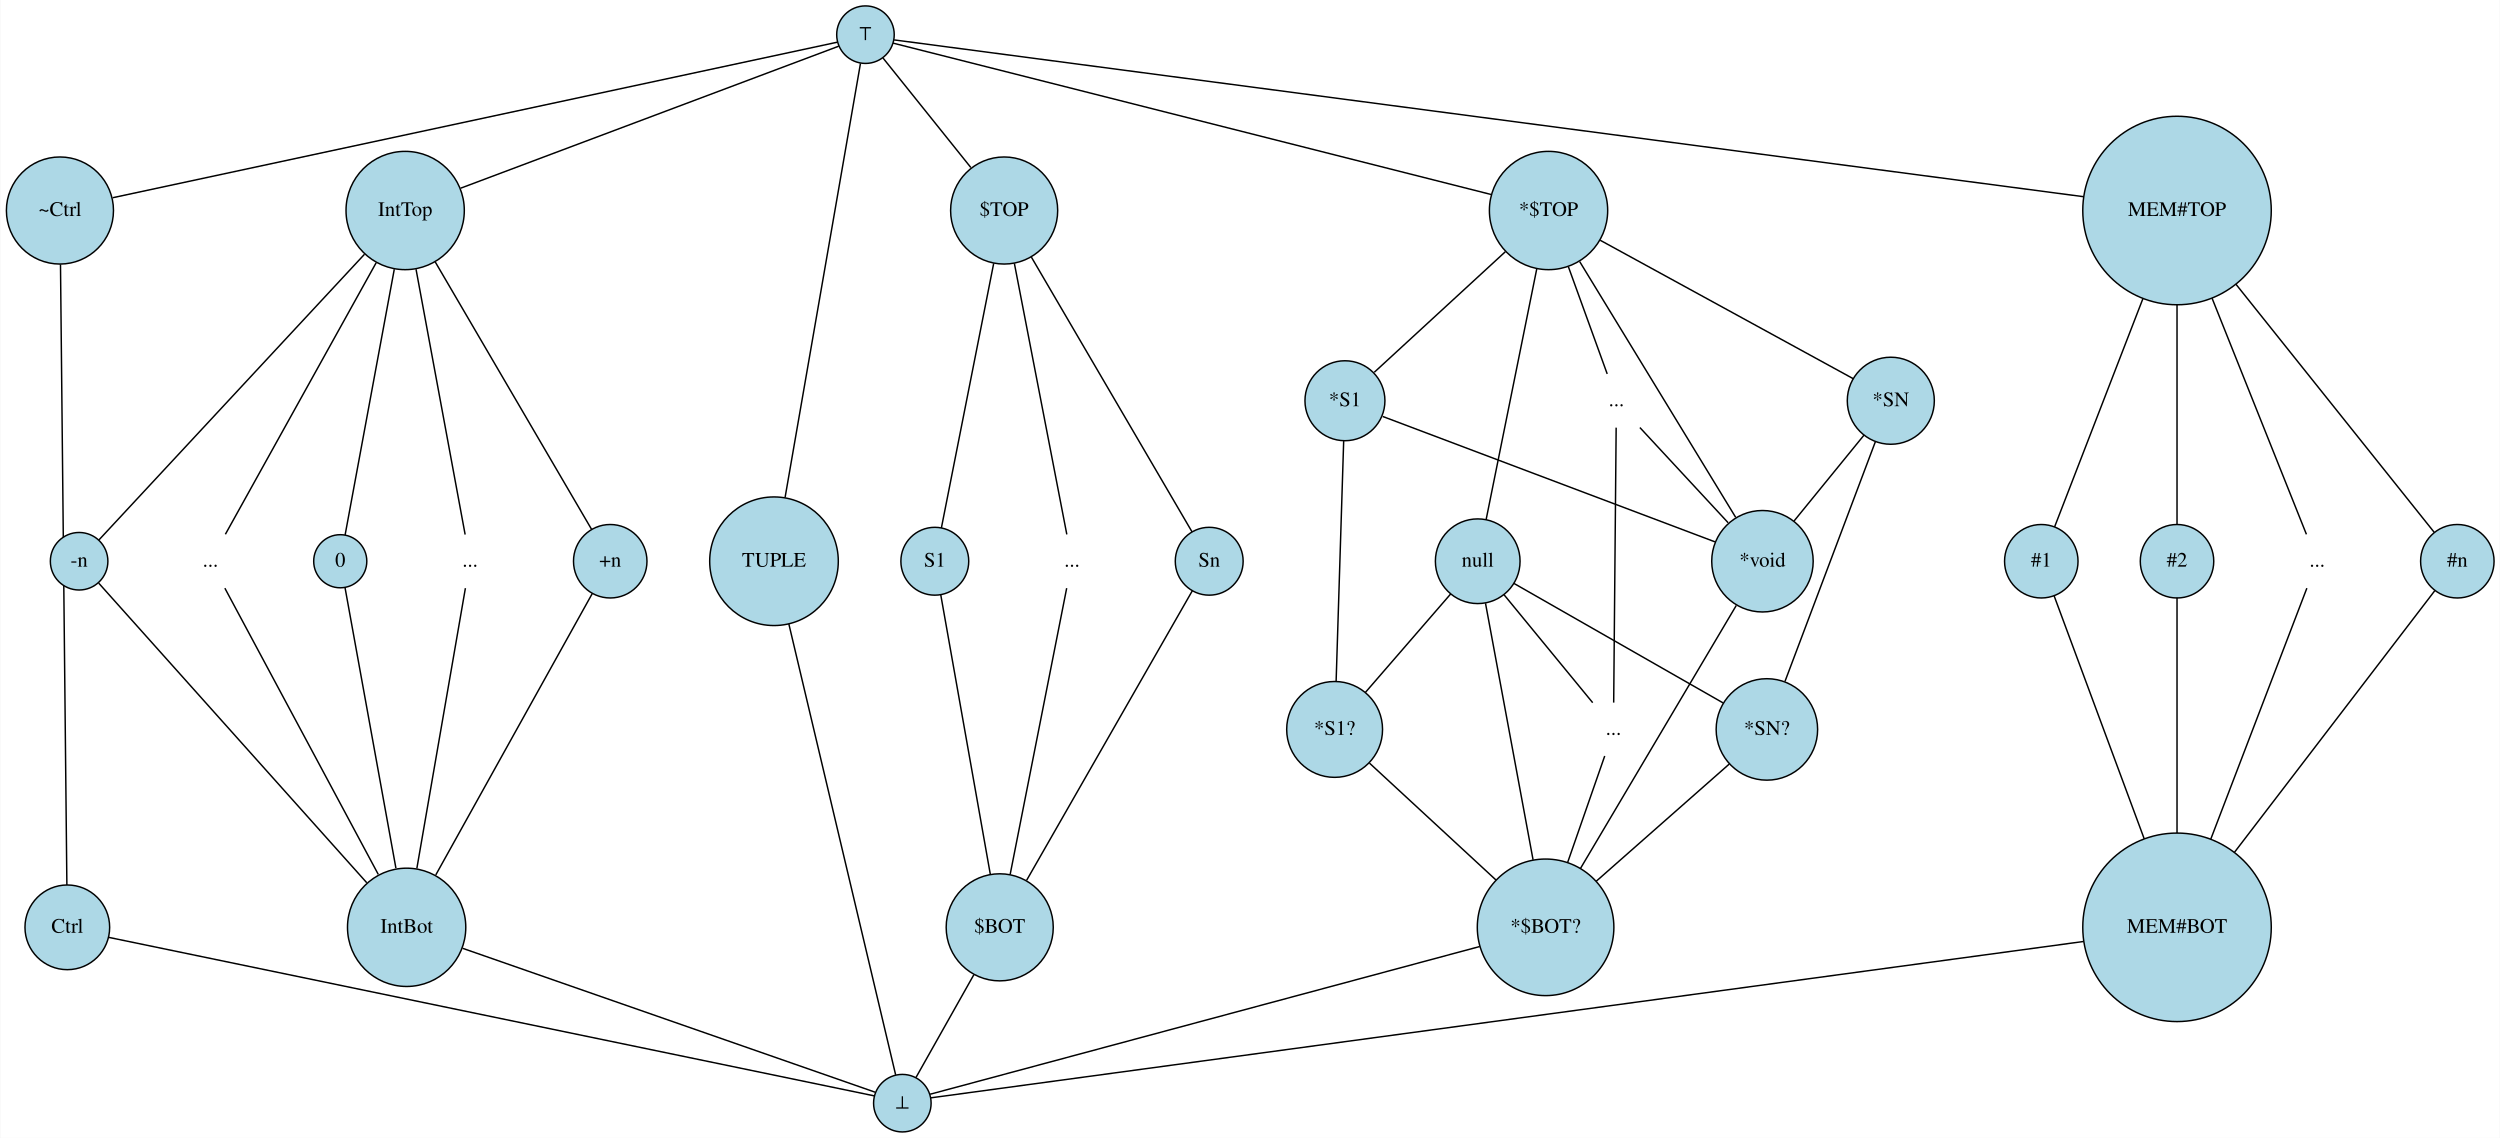
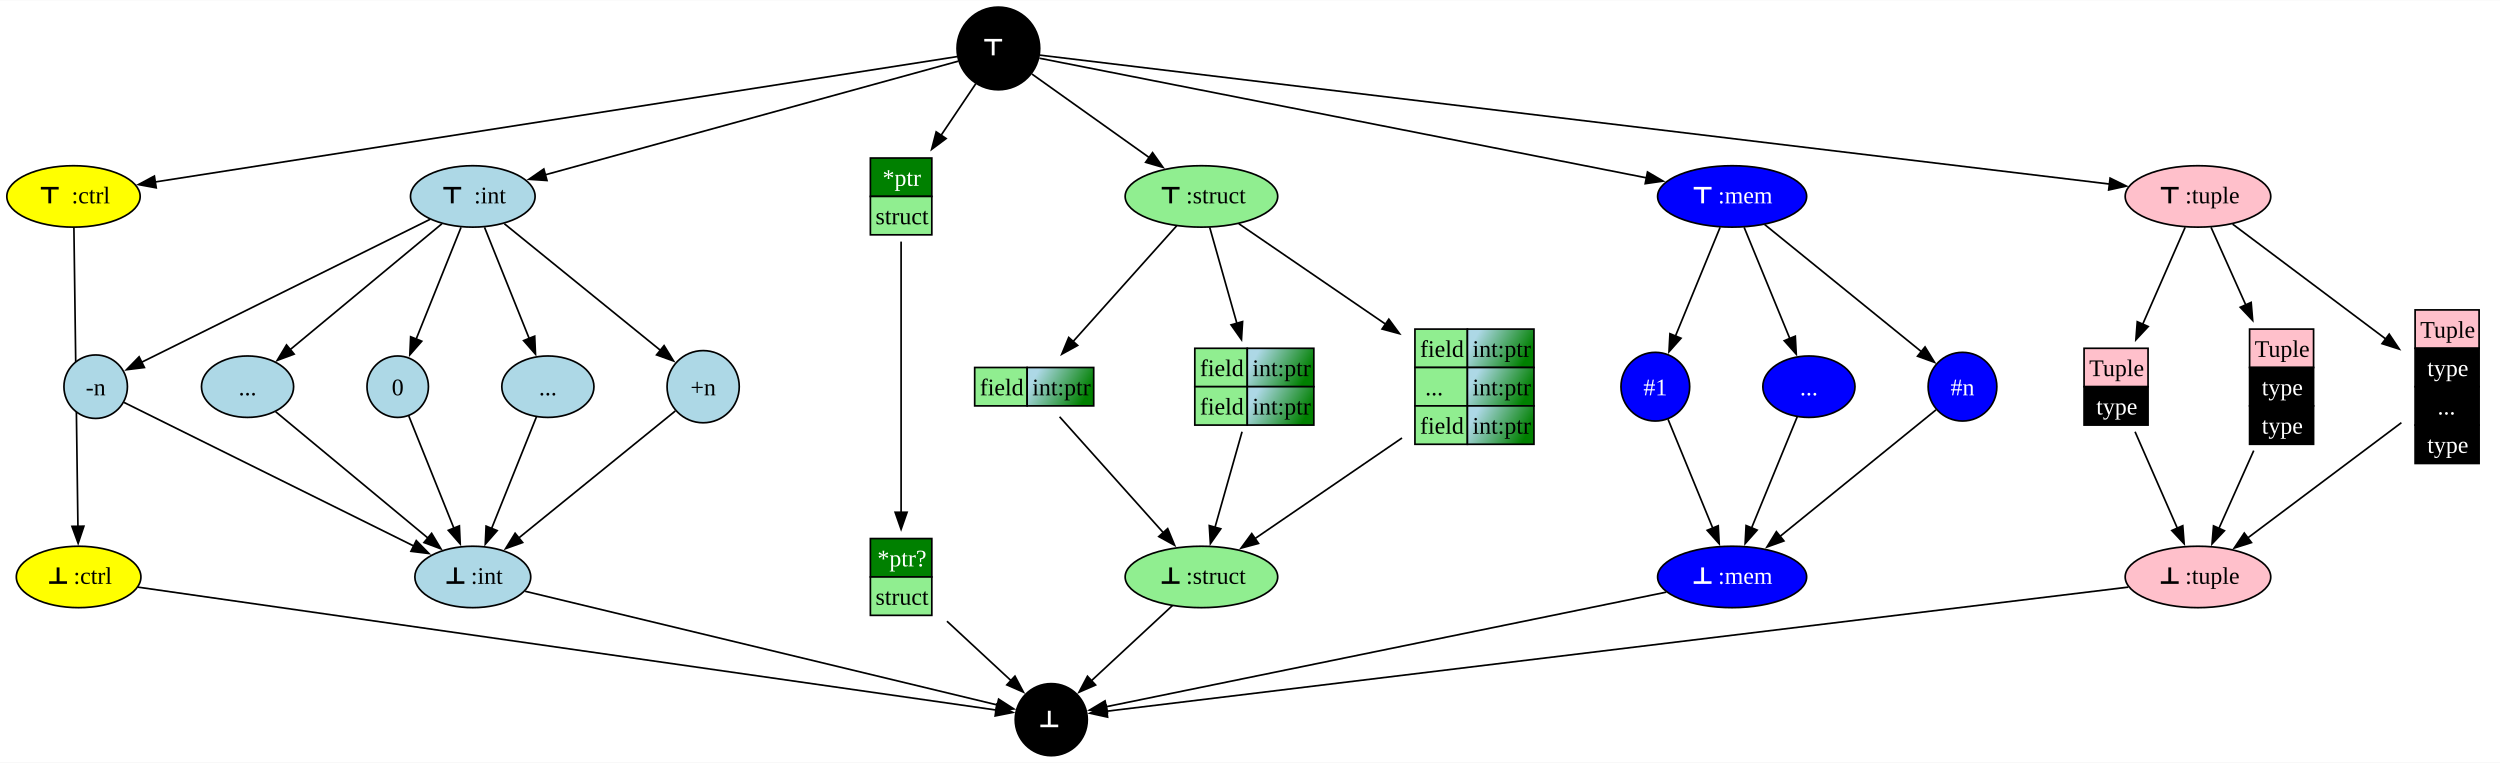
- <svg xmlns="http://www.w3.org/2000/svg" width="1694pt" height="771pt" viewBox="0.00 0.00 1694.09 771.25">
-   <g id="graph0" class="graph" transform="scale(1 1) rotate(0) translate(4 767.25)">
-     <polygon fill="white" stroke="transparent" points="-4,4 -4,-767.25 1690.09,-767.25 1690.09,4 -4,4" />
+ <svg xmlns="http://www.w3.org/2000/svg" width="1465pt" height="447pt" viewBox="0.00 0.00 1465.07 446.70">
+   <g id="graph0" class="graph" transform="scale(1 1) rotate(0) translate(4 442.7)">
+     <polygon fill="white" stroke="none" points="-4,4 -4,-442.7 1461.07,-442.7 1461.07,4 -4,4" />
    <g id="node1" class="node">
-       <ellipse fill="lightblue" stroke="black" cx="582.4" cy="-743.75" rx="19.5" ry="19.5" />
-       <text text-anchor="middle" x="582.4" y="-740.05" font-family="Times,serif" font-size="14.00">⊤</text>
+       <ellipse fill="black" stroke="black" cx="581.07" cy="-414.47" rx="24.23" ry="24.23" />
+       <text text-anchor="start" x="571.32" y="-410.42" font-family="Times New Roman,serif" font-weight="bold" font-size="14.00" fill="white">⊤ </text>
    </g>
    <g id="node3" class="node">
-       <ellipse fill="lightblue" stroke="black" cx="36.4" cy="-624.56" rx="36.29" ry="36.29" />
-       <text text-anchor="middle" x="36.4" y="-620.86" font-family="Times,serif" font-size="14.00">~Ctrl</text>
+       <ellipse fill="yellow" stroke="black" cx="39.07" cy="-327.75" rx="39.07" ry="18" />
+       <text text-anchor="start" x="18.44" y="-323.7" font-family="Times New Roman,serif" font-weight="bold" font-size="14.00">⊤ </text>
+       <text text-anchor="start" x="37.94" y="-323.7" font-family="Times New Roman,serif" font-size="14.00">:ctrl</text>
    </g>
    <g id="edge1" class="edge">
-       <path fill="none" stroke="black" d="M563.28,-738.65C483.63,-721.55 177.35,-655.81 72.13,-633.23" />
+       <path fill="none" stroke="black" d="M557.08,-409.72C474.17,-396.76 198.71,-353.7 86.88,-336.22" />
+       <polygon fill="black" stroke="black" points="87.55,-332.78 77.13,-334.7 86.47,-339.7 87.55,-332.78" />
    </g>
    <g id="node5" class="node">
-       <ellipse fill="lightblue" stroke="black" cx="270.4" cy="-624.56" rx="40.09" ry="40.09" />
-       <text text-anchor="middle" x="270.4" y="-620.86" font-family="Times,serif" font-size="14.00">IntTop</text>
+       <ellipse fill="lightblue" stroke="black" cx="273.07" cy="-327.75" rx="36.51" ry="18" />
+       <text text-anchor="start" x="254.32" y="-323.7" font-family="Times New Roman,serif" font-weight="bold" font-size="14.00">⊤ </text>
+       <text text-anchor="start" x="273.82" y="-323.7" font-family="Times New Roman,serif" font-size="14.00">:int</text>
    </g>
    <g id="edge4" class="edge">
-       <path fill="none" stroke="black" d="M564.27,-735.95C514.59,-717.28 375.46,-665.02 308,-639.69" />
+       <path fill="none" stroke="black" d="M557.67,-407.04C505.91,-392.8 381.13,-358.47 315.32,-340.37" />
+       <polygon fill="black" stroke="black" points="316.55,-337.08 305.98,-337.8 314.69,-343.83 316.55,-337.08" />
    </g>
    <g id="node12" class="node">
-       <ellipse fill="lightblue" stroke="black" cx="520.4" cy="-386.83" rx="43.59" ry="43.59" />
-       <text text-anchor="middle" x="520.4" y="-383.13" font-family="Times,serif" font-size="14.00">TUPLE</text>
+       <polygon fill="none" stroke="none" points="551.07,-354.25 497.07,-354.25 497.07,-301.25 551.07,-301.25 551.07,-354.25" />
+       <polygon fill="green" stroke="none" points="506.07,-327.75 506.07,-350.25 542.07,-350.25 542.07,-327.75 506.07,-327.75" />
+       <polygon fill="none" stroke="black" points="506.07,-327.75 506.07,-350.25 542.07,-350.25 542.07,-327.75 506.07,-327.75" />
+       <text text-anchor="start" x="513.19" y="-333.95" font-family="Times New Roman,serif" font-size="14.00" fill="white">*ptr</text>
+       <polygon fill="lightgreen" stroke="none" points="506.07,-305.25 506.07,-327.75 542.07,-327.75 542.07,-305.25 506.07,-305.25" />
+       <polygon fill="none" stroke="black" points="506.07,-305.25 506.07,-327.75 542.07,-327.75 542.07,-305.25 506.07,-305.25" />
+       <text text-anchor="start" x="509.07" y="-311.45" font-family="Times New Roman,serif" font-size="14.00">struct</text>
    </g>
    <g id="edge20" class="edge">
-       <path fill="none" stroke="black" d="M579.02,-724.31C569.35,-668.67 541.41,-507.81 527.9,-429.99" />
+       <path fill="none" stroke="black" d="M567.85,-393.82C561.75,-384.77 554.34,-373.74 547.35,-363.36" />
+       <polygon fill="black" stroke="black" points="550.44,-361.68 541.96,-355.34 544.63,-365.59 550.44,-361.68" />
+     </g>
+     <g id="node14" class="node">
+       <ellipse fill="lightgreen" stroke="black" cx="700.07" cy="-327.75" rx="44.7" ry="18" />
+       <text text-anchor="start" x="675.32" y="-323.7" font-family="Times New Roman,serif" font-weight="bold" font-size="14.00">⊤</text>
+       <text text-anchor="start" x="691.07" y="-323.7" font-family="Times New Roman,serif" font-size="14.00">:struct</text>
+     </g>
+     <g id="edge23" class="edge">
+       <path fill="none" stroke="black" d="M600.72,-399.48C619.46,-386.14 647.98,-365.83 669.66,-350.4" />
+       <polygon fill="black" stroke="black" points="671.43,-353.43 677.55,-344.78 667.37,-347.73 671.43,-353.43" />
+     </g>
+     <g id="node19" class="node">
+       <ellipse fill="blue" stroke="black" cx="1011.07" cy="-327.75" rx="43.67" ry="18" />
+       <text text-anchor="start" x="987.07" y="-323.7" font-family="Times New Roman,serif" font-weight="bold" font-size="14.00" fill="white">⊤</text>
+       <text text-anchor="start" x="1002.82" y="-323.7" font-family="Times New Roman,serif" font-size="14.00" fill="white">:mem</text>
+     </g>
+     <g id="edge33" class="edge">
+       <path fill="none" stroke="black" d="M605.11,-408.74C673.19,-395.32 868.38,-356.86 961.06,-338.6" />
+       <polygon fill="black" stroke="black" points="961.48,-342.09 970.62,-336.72 960.13,-335.22 961.48,-342.09" />
+     </g>
+     <g id="node24" class="node">
+       <ellipse fill="pink" stroke="black" cx="1284.07" cy="-327.75" rx="42.65" ry="18" />
+       <text text-anchor="start" x="1260.82" y="-323.7" font-family="Times New Roman,serif" font-weight="bold" font-size="14.00">⊤</text>
+       <text text-anchor="start" x="1276.57" y="-323.7" font-family="Times New Roman,serif" font-size="14.00">:tuple</text>
+     </g>
+     <g id="edge43" class="edge">
+       <path fill="none" stroke="black" d="M605.27,-410.56C705.78,-398.44 1091.6,-351.95 1232.32,-334.99" />
+       <polygon fill="black" stroke="black" points="1232.58,-338.48 1242.09,-333.81 1231.74,-331.53 1232.58,-338.48" />
+     </g>
+     <g id="node2" class="node">
+       <ellipse fill="black" stroke="black" cx="612.07" cy="-21.12" rx="21.12" ry="21.12" />
+       <text text-anchor="start" x="604.19" y="-16.7" font-family="Times New Roman,serif" font-weight="bold" font-size="14.00" fill="white">⊥</text>
+     </g>
+     <g id="node4" class="node">
+       <ellipse fill="yellow" stroke="black" cx="42.07" cy="-104.75" rx="36.51" ry="18" />
+       <text text-anchor="start" x="23.32" y="-100.7" font-family="Times New Roman,serif" font-weight="bold" font-size="14.00">⊥</text>
+       <text text-anchor="start" x="39.07" y="-100.7" font-family="Times New Roman,serif" font-size="14.00">:ctrl</text>
+     </g>
+     <g id="edge2" class="edge">
+       <path fill="none" stroke="black" d="M39.31,-309.5C39.83,-271.02 41.04,-181.25 41.67,-134.4" />
+       <polygon fill="black" stroke="black" points="45.17,-134.5 41.8,-124.45 38.17,-134.4 45.17,-134.5" />
+     </g>
+     <g id="edge3" class="edge">
+       <path fill="none" stroke="black" d="M76.87,-98.77C179.54,-84.06 480.24,-41 579.71,-26.76" />
+       <polygon fill="black" stroke="black" points="580.17,-30.23 589.57,-25.35 579.18,-23.3 580.17,-30.23" />
+     </g>
+     <g id="node7" class="node">
+       <ellipse fill="lightblue" stroke="black" cx="52.07" cy="-216.25" rx="18.6" ry="18.6" />
+       <text text-anchor="middle" x="52.07" y="-211.2" font-family="Times New Roman,serif" font-size="14.00">-n</text>
+     </g>
+     <g id="edge5" class="edge">
+       <path fill="none" stroke="black" d="M248.15,-314.4C206.3,-293.66 122.25,-252.02 79.06,-230.62" />
+       <polygon fill="black" stroke="black" points="80.63,-227.49 70.12,-226.19 77.52,-233.77 80.63,-227.49" />
+     </g>
+     <g id="node8" class="node">
+       <ellipse fill="lightblue" stroke="black" cx="141.07" cy="-216.25" rx="27" ry="18" />
+       <text text-anchor="middle" x="141.07" y="-211.2" font-family="Times New Roman,serif" font-size="14.00">...</text>
+     </g>
+     <g id="edge6" class="edge">
+       <path fill="none" stroke="black" d="M254.99,-311.75C231.87,-292.58 191.74,-259.28 165.8,-237.77" />
+       <polygon fill="black" stroke="black" points="168.37,-235.35 158.44,-231.66 163.9,-240.73 168.37,-235.35" />
+     </g>
+     <g id="node9" class="node">
+       <ellipse fill="lightblue" stroke="black" cx="229.07" cy="-216.25" rx="18" ry="18" />
+       <text text-anchor="middle" x="229.07" y="-211.2" font-family="Times New Roman,serif" font-size="14.00">0</text>
+     </g>
+     <g id="edge7" class="edge">
+       <path fill="none" stroke="black" d="M266.19,-309.64C259.14,-292.08 248.06,-264.51 239.84,-244.05" />
+       <polygon fill="black" stroke="black" points="243.15,-242.9 236.17,-234.93 236.65,-245.51 243.15,-242.9" />
+     </g>
+     <g id="node10" class="node">
+       <ellipse fill="lightblue" stroke="black" cx="317.07" cy="-216.25" rx="27" ry="18" />
+       <text text-anchor="middle" x="317.07" y="-211.2" font-family="Times New Roman,serif" font-size="14.00">...</text>
+     </g>
+     <g id="edge8" class="edge">
+       <path fill="none" stroke="black" d="M279.94,-309.64C286.96,-292.18 297.95,-264.82 306.16,-244.4" />
+       <polygon fill="black" stroke="black" points="309.34,-245.87 309.82,-235.28 302.84,-243.26 309.34,-245.87" />
+     </g>
+     <g id="node11" class="node">
+       <ellipse fill="lightblue" stroke="black" cx="408.07" cy="-216.25" rx="21.15" ry="21.15" />
+       <text text-anchor="middle" x="408.07" y="-211.2" font-family="Times New Roman,serif" font-size="14.00">+n</text>
+     </g>
+     <g id="edge9" class="edge">
+       <path fill="none" stroke="black" d="M291.56,-311.75C315.33,-292.47 356.7,-258.92 383.21,-237.41" />
+       <polygon fill="black" stroke="black" points="385.17,-240.33 390.73,-231.31 380.76,-234.89 385.17,-240.33" />
+     </g>
+     <g id="node6" class="node">
+       <ellipse fill="lightblue" stroke="black" cx="273.07" cy="-104.75" rx="33.95" ry="18" />
+       <text text-anchor="start" x="256.19" y="-100.7" font-family="Times New Roman,serif" font-weight="bold" font-size="14.00">⊥</text>
+       <text text-anchor="start" x="271.94" y="-100.7" font-family="Times New Roman,serif" font-size="14.00">:int</text>
+     </g>
+     <g id="edge15" class="edge">
+       <path fill="none" stroke="black" d="M303.75,-96.36C367.89,-80.92 515.56,-45.36 580.48,-29.73" />
+       <polygon fill="black" stroke="black" points="581.22,-33.15 590.12,-27.41 579.58,-26.35 581.22,-33.15" />
+     </g>
+     <g id="edge10" class="edge">
+       <path fill="none" stroke="black" d="M68.68,-207.02C104.61,-189.22 190.19,-146.81 238.44,-122.9" />
+       <polygon fill="black" stroke="black" points="239.95,-126.06 247.36,-118.49 236.84,-119.79 239.95,-126.06" />
+     </g>
+     <g id="edge11" class="edge">
+       <path fill="none" stroke="black" d="M157.52,-201.6C179.9,-183.04 220.19,-149.61 246.78,-127.55" />
+       <polygon fill="black" stroke="black" points="248.94,-130.31 254.4,-121.23 244.47,-124.92 248.94,-130.31" />
+     </g>
+     <g id="edge12" class="edge">
+       <path fill="none" stroke="black" d="M235.56,-199.09C242.53,-181.74 253.73,-153.88 262.08,-133.1" />
+       <polygon fill="black" stroke="black" points="265.21,-134.68 265.7,-124.1 258.72,-132.07 265.21,-134.68" />
+     </g>
+     <g id="edge13" class="edge">
+       <path fill="none" stroke="black" d="M310.39,-198.62C303.41,-181.25 292.35,-153.73 284.08,-133.15" />
+       <polygon fill="black" stroke="black" points="287.35,-131.91 280.38,-123.94 280.86,-134.52 287.35,-131.91" />
+     </g>
+     <g id="edge14" class="edge">
+       <path fill="none" stroke="black" d="M391.78,-202.04C368.98,-183.54 327.24,-149.69 299.83,-127.45" />
+       <polygon fill="black" stroke="black" points="302.28,-124.93 292.3,-121.35 297.87,-130.37 302.28,-124.93" />
    </g>
    <g id="node13" class="node">
-       <ellipse fill="lightblue" stroke="black" cx="676.4" cy="-624.56" rx="36.29" ry="36.29" />
-       <text text-anchor="middle" x="676.4" y="-620.86" font-family="Times,serif" font-size="14.00">$TOP</text>
+       <polygon fill="none" stroke="none" points="551.07,-131.25 497.07,-131.25 497.07,-78.25 551.07,-78.25 551.07,-131.25" />
+       <polygon fill="green" stroke="none" points="506.07,-104.75 506.07,-127.25 542.07,-127.25 542.07,-104.75 506.07,-104.75" />
+       <polygon fill="none" stroke="black" points="506.07,-104.75 506.07,-127.25 542.07,-127.25 542.07,-104.75 506.07,-104.75" />
+       <text text-anchor="start" x="510.19" y="-110.95" font-family="Times New Roman,serif" font-size="14.00" fill="white">*ptr?</text>
+       <polygon fill="lightgreen" stroke="none" points="506.07,-82.25 506.07,-104.75 542.07,-104.75 542.07,-82.25 506.07,-82.25" />
+       <polygon fill="none" stroke="black" points="506.07,-82.25 506.07,-104.75 542.07,-104.75 542.07,-82.25 506.07,-82.25" />
+       <text text-anchor="start" x="509.07" y="-88.45" font-family="Times New Roman,serif" font-size="14.00">struct</text>
+     </g>
+     <g id="edge21" class="edge">
+       <path fill="none" stroke="black" d="M524.07,-301.29C524.07,-261.89 524.07,-187.62 524.07,-142.52" />
+       <polygon fill="black" stroke="black" points="527.57,-142.68 524.07,-132.68 520.57,-142.68 527.57,-142.68" />
    </g>
    <g id="edge22" class="edge">
-       <path fill="none" stroke="black" d="M594.3,-727.91C609.22,-709.31 635.1,-677.04 653.82,-653.7" />
+       <path fill="none" stroke="black" d="M550.95,-78.81C562.95,-67.68 576.97,-54.68 588.55,-43.94" />
+       <polygon fill="black" stroke="black" points="590.79,-46.63 595.75,-37.26 586.03,-41.5 590.79,-46.63" />
+     </g>
+     <g id="node15" class="node">
+       <polygon fill="none" stroke="none" points="644.94,-234.25 559.19,-234.25 559.19,-198.25 644.94,-198.25 644.94,-234.25" />
+       <polygon fill="lightgreen" stroke="none" points="567.19,-205 567.19,-227.5 597.94,-227.5 597.94,-205 567.19,-205" />
+       <polygon fill="none" stroke="black" points="567.19,-205 567.19,-227.5 597.94,-227.5 597.94,-205 567.19,-205" />
+       <text text-anchor="start" x="570.19" y="-211.2" font-family="Times New Roman,serif" font-size="14.00">field</text>
+       <defs>
+         <linearGradient id="l_0" gradientUnits="userSpaceOnUse" x1="603.65" y1="-224.2" x2="631.23" y2="-208.29">
+           <stop offset="0" style="stop-color:lightblue;stop-opacity:1.;" />
+           <stop offset="1" style="stop-color:green;stop-opacity:1.;" />
+         </linearGradient>
+       </defs>
+       <polygon fill="url(#l_0)" stroke="none" points="597.94,-205 597.94,-227.5 636.94,-227.5 636.94,-205 597.94,-205" />
+       <polygon fill="none" stroke="black" points="597.94,-205 597.94,-227.5 636.94,-227.5 636.94,-205 597.94,-205" />
+       <text text-anchor="start" x="600.94" y="-211.2" font-family="Times New Roman,serif" font-size="14.00">int:ptr</text>
+     </g>
+     <g id="edge24" class="edge">
+       <path fill="none" stroke="black" d="M685.61,-310.59C669.58,-292.68 643.53,-263.57 624.77,-242.62" />
+       <polygon fill="black" stroke="black" points="627.52,-240.44 618.24,-235.32 622.3,-245.11 627.52,-240.44" />
+     </g>
+     <g id="node16" class="node">
+       <polygon fill="none" stroke="none" points="773.94,-242.75 688.19,-242.75 688.19,-189.75 773.94,-189.75 773.94,-242.75" />
+       <polygon fill="lightgreen" stroke="none" points="696.19,-216.25 696.19,-238.75 726.94,-238.75 726.94,-216.25 696.19,-216.25" />
+       <polygon fill="none" stroke="black" points="696.19,-216.25 696.19,-238.75 726.94,-238.75 726.94,-216.25 696.19,-216.25" />
+       <text text-anchor="start" x="699.19" y="-222.45" font-family="Times New Roman,serif" font-size="14.00">field</text>
+       <defs>
+         <linearGradient id="l_1" gradientUnits="userSpaceOnUse" x1="732.65" y1="-235.45" x2="760.23" y2="-219.54">
+           <stop offset="0" style="stop-color:lightblue;stop-opacity:1.;" />
+           <stop offset="1" style="stop-color:green;stop-opacity:1.;" />
+         </linearGradient>
+       </defs>
+       <polygon fill="url(#l_1)" stroke="none" points="726.94,-216.25 726.94,-238.75 765.94,-238.75 765.94,-216.25 726.94,-216.25" />
+       <polygon fill="none" stroke="black" points="726.94,-216.25 726.94,-238.75 765.94,-238.75 765.94,-216.25 726.94,-216.25" />
+       <text text-anchor="start" x="729.94" y="-222.45" font-family="Times New Roman,serif" font-size="14.00">int:ptr</text>
+       <polygon fill="lightgreen" stroke="none" points="696.19,-193.75 696.19,-216.25 726.94,-216.25 726.94,-193.75 696.19,-193.75" />
+       <polygon fill="none" stroke="black" points="696.19,-193.75 696.19,-216.25 726.94,-216.25 726.94,-193.75 696.19,-193.75" />
+       <text text-anchor="start" x="699.19" y="-199.95" font-family="Times New Roman,serif" font-size="14.00">field</text>
+       <defs>
+         <linearGradient id="l_2" gradientUnits="userSpaceOnUse" x1="732.65" y1="-212.95" x2="760.23" y2="-197.04">
+           <stop offset="0" style="stop-color:lightblue;stop-opacity:1.;" />
+           <stop offset="1" style="stop-color:green;stop-opacity:1.;" />
+         </linearGradient>
+       </defs>
+       <polygon fill="url(#l_2)" stroke="none" points="726.94,-193.75 726.94,-216.25 765.94,-216.25 765.94,-193.75 726.94,-193.75" />
+       <polygon fill="none" stroke="black" points="726.94,-193.75 726.94,-216.25 765.94,-216.25 765.94,-193.75 726.94,-193.75" />
+       <text text-anchor="start" x="729.94" y="-199.95" font-family="Times New Roman,serif" font-size="14.00">int:ptr</text>
+     </g>
+     <g id="edge25" class="edge">
+       <path fill="none" stroke="black" d="M704.91,-309.64C709.16,-294.62 715.49,-272.29 720.85,-253.34" />
+       <polygon fill="black" stroke="black" points="724.19,-254.4 723.54,-243.83 717.45,-252.49 724.19,-254.4" />
+     </g>
+     <g id="node17" class="node">
+       <polygon fill="none" stroke="none" points="902.94,-254 817.19,-254 817.19,-178.5 902.94,-178.5 902.94,-254" />
+       <polygon fill="lightgreen" stroke="none" points="825.19,-227.5 825.19,-250 855.94,-250 855.94,-227.5 825.19,-227.5" />
+       <polygon fill="none" stroke="black" points="825.19,-227.5 825.19,-250 855.94,-250 855.94,-227.5 825.19,-227.5" />
+       <text text-anchor="start" x="828.19" y="-233.7" font-family="Times New Roman,serif" font-size="14.00">field</text>
+       <defs>
+         <linearGradient id="l_3" gradientUnits="userSpaceOnUse" x1="861.65" y1="-246.7" x2="889.23" y2="-230.79">
+           <stop offset="0" style="stop-color:lightblue;stop-opacity:1.;" />
+           <stop offset="1" style="stop-color:green;stop-opacity:1.;" />
+         </linearGradient>
+       </defs>
+       <polygon fill="url(#l_3)" stroke="none" points="855.94,-227.5 855.94,-250 894.94,-250 894.94,-227.5 855.94,-227.5" />
+       <polygon fill="none" stroke="black" points="855.94,-227.5 855.94,-250 894.94,-250 894.94,-227.5 855.94,-227.5" />
+       <text text-anchor="start" x="858.94" y="-233.7" font-family="Times New Roman,serif" font-size="14.00">int:ptr</text>
+       <polygon fill="lightgreen" stroke="none" points="825.19,-205 825.19,-227.5 855.94,-227.5 855.94,-205 825.19,-205" />
+       <polygon fill="none" stroke="black" points="825.19,-205 825.19,-227.5 855.94,-227.5 855.94,-205 825.19,-205" />
+       <text text-anchor="start" x="831.19" y="-211.2" font-family="Times New Roman,serif" font-size="14.00">...  </text>
+       <defs>
+         <linearGradient id="l_4" gradientUnits="userSpaceOnUse" x1="861.65" y1="-224.2" x2="889.23" y2="-208.29">
+           <stop offset="0" style="stop-color:lightblue;stop-opacity:1.;" />
+           <stop offset="1" style="stop-color:green;stop-opacity:1.;" />
+         </linearGradient>
+       </defs>
+       <polygon fill="url(#l_4)" stroke="none" points="855.94,-205 855.94,-227.5 894.94,-227.5 894.94,-205 855.94,-205" />
+       <polygon fill="none" stroke="black" points="855.94,-205 855.94,-227.5 894.94,-227.5 894.94,-205 855.94,-205" />
+       <text text-anchor="start" x="858.94" y="-211.2" font-family="Times New Roman,serif" font-size="14.00">int:ptr</text>
+       <polygon fill="lightgreen" stroke="none" points="825.19,-182.5 825.19,-205 855.94,-205 855.94,-182.5 825.19,-182.5" />
+       <polygon fill="none" stroke="black" points="825.19,-182.5 825.19,-205 855.94,-205 855.94,-182.5 825.19,-182.5" />
+       <text text-anchor="start" x="828.19" y="-188.7" font-family="Times New Roman,serif" font-size="14.00">field</text>
+       <defs>
+         <linearGradient id="l_5" gradientUnits="userSpaceOnUse" x1="861.65" y1="-201.7" x2="889.23" y2="-185.79">
+           <stop offset="0" style="stop-color:lightblue;stop-opacity:1.;" />
+           <stop offset="1" style="stop-color:green;stop-opacity:1.;" />
+         </linearGradient>
+       </defs>
+       <polygon fill="url(#l_5)" stroke="none" points="855.94,-182.5 855.94,-205 894.94,-205 894.94,-182.5 855.94,-182.5" />
+       <polygon fill="none" stroke="black" points="855.94,-182.5 855.94,-205 894.94,-205 894.94,-182.5 855.94,-182.5" />
+       <text text-anchor="start" x="858.94" y="-188.7" font-family="Times New Roman,serif" font-size="14.00">int:ptr</text>
+     </g>
+     <g id="edge26" class="edge">
+       <path fill="none" stroke="black" d="M721.98,-311.75C744.07,-296.64 778.97,-272.75 808.16,-252.77" />
+       <polygon fill="black" stroke="black" points="809.89,-255.83 816.16,-247.3 805.93,-250.05 809.89,-255.83" />
    </g>
    <g id="node18" class="node">
-       <ellipse fill="lightblue" stroke="black" cx="1045.4" cy="-624.56" rx="40.09" ry="40.09" />
-       <text text-anchor="middle" x="1045.4" y="-620.86" font-family="Times,serif" font-size="14.00">*$TOP</text>
-     </g>
-     <g id="edge32" class="edge">
-       <path fill="none" stroke="black" d="M601.12,-738.01C670.15,-720.54 911.28,-659.51 1006.4,-635.43" />
+       <ellipse fill="lightgreen" stroke="black" cx="700.07" cy="-104.75" rx="44.7" ry="18" />
+       <text text-anchor="start" x="675.32" y="-100.7" font-family="Times New Roman,serif" font-weight="bold" font-size="14.00">⊥</text>
+       <text text-anchor="start" x="691.07" y="-100.7" font-family="Times New Roman,serif" font-size="14.00">:struct</text>
+     </g>
+     <g id="edge27" class="edge">
+       <path fill="none" stroke="black" d="M616.95,-198.62C633.16,-180.5 659.26,-151.34 677.89,-130.53" />
+       <polygon fill="black" stroke="black" points="680.29,-133.09 684.36,-123.3 675.08,-128.42 680.29,-133.09" />
+     </g>
+     <g id="edge28" class="edge">
+       <path fill="none" stroke="black" d="M723.88,-189.85C719.09,-172.96 712.81,-150.77 707.9,-133.42" />
+       <polygon fill="black" stroke="black" points="711.41,-132.95 705.32,-124.28 704.67,-134.86 711.41,-132.95" />
+     </g>
+     <g id="edge29" class="edge">
+       <path fill="none" stroke="black" d="M817.61,-186.19C790.48,-167.62 755.89,-143.95 731.27,-127.11" />
+       <polygon fill="black" stroke="black" points="733.52,-124.4 723.29,-121.64 729.56,-130.18 733.52,-124.4" />
+     </g>
+     <g id="edge30" class="edge">
+       <path fill="none" stroke="black" d="M683.1,-88.01C669.57,-75.46 650.48,-57.75 635.5,-43.85" />
+       <polygon fill="black" stroke="black" points="638.04,-41.44 628.33,-37.21 633.28,-46.57 638.04,-41.44" />
+     </g>
+     <g id="node20" class="node">
+       <ellipse fill="blue" stroke="black" cx="966.07" cy="-216.25" rx="20.13" ry="20.13" />
+       <text text-anchor="middle" x="966.07" y="-211.2" font-family="Times New Roman,serif" font-size="14.00" fill="white">#1</text>
+     </g>
+     <g id="edge34" class="edge">
+       <path fill="none" stroke="black" d="M1004.04,-309.64C997.03,-292.59 986.14,-266.09 977.82,-245.84" />
+       <polygon fill="black" stroke="black" points="981.11,-244.65 974.07,-236.73 974.64,-247.31 981.11,-244.65" />
+     </g>
+     <g id="node21" class="node">
+       <ellipse fill="blue" stroke="black" cx="1056.07" cy="-216.25" rx="27" ry="18" />
+       <text text-anchor="middle" x="1056.07" y="-211.2" font-family="Times New Roman,serif" font-size="14.00" fill="white">...</text>
+     </g>
+     <g id="edge35" class="edge">
+       <path fill="none" stroke="black" d="M1018.1,-309.64C1025.27,-292.18 1036.52,-264.82 1044.91,-244.4" />
+       <polygon fill="black" stroke="black" points="1048.09,-245.86 1048.66,-235.28 1041.62,-243.2 1048.09,-245.86" />
+     </g>
+     <g id="node22" class="node">
+       <ellipse fill="blue" stroke="black" cx="1146.07" cy="-216.25" rx="20.13" ry="20.13" />
+       <text text-anchor="middle" x="1146.07" y="-211.2" font-family="Times New Roman,serif" font-size="14.00" fill="white">#n</text>
+     </g>
+     <g id="edge36" class="edge">
+       <path fill="none" stroke="black" d="M1030.12,-311.29C1054.2,-291.76 1095.67,-258.13 1121.94,-236.82" />
+       <polygon fill="black" stroke="black" points="1124.13,-239.55 1129.69,-230.53 1119.72,-234.11 1124.13,-239.55" />
+     </g>
+     <g id="node23" class="node">
+       <ellipse fill="blue" stroke="black" cx="1011.07" cy="-104.75" rx="43.67" ry="18" />
+       <text text-anchor="start" x="987.07" y="-100.7" font-family="Times New Roman,serif" font-weight="bold" font-size="14.00" fill="white">⊥</text>
+       <text text-anchor="start" x="1002.82" y="-100.7" font-family="Times New Roman,serif" font-size="14.00" fill="white">:mem</text>
+     </g>
+     <g id="edge37" class="edge">
+       <path fill="none" stroke="black" d="M973.5,-197.17C980.63,-179.82 991.49,-153.39 999.7,-133.4" />
+       <polygon fill="black" stroke="black" points="1002.93,-134.75 1003.5,-124.17 996.46,-132.09 1002.93,-134.75" />
+     </g>
+     <g id="edge38" class="edge">
+       <path fill="none" stroke="black" d="M1049.23,-198.62C1042.14,-181.35 1030.92,-154.05 1022.48,-133.51" />
+       <polygon fill="black" stroke="black" points="1025.73,-132.22 1018.69,-124.3 1019.25,-134.88 1025.73,-132.22" />
+     </g>
+     <g id="edge39" class="edge">
+       <path fill="none" stroke="black" d="M1130.58,-202.69C1108.31,-184.62 1066.85,-151 1039.11,-128.49" />
+       <polygon fill="black" stroke="black" points="1041.42,-125.86 1031.45,-122.28 1037.01,-131.3 1041.42,-125.86" />
+     </g>
+     <g id="edge40" class="edge">
+       <path fill="none" stroke="black" d="M972.45,-95.85C893.9,-79.78 716.82,-43.55 644.13,-28.68" />
+       <polygon fill="black" stroke="black" points="644.98,-25.28 634.48,-26.71 643.58,-32.14 644.98,-25.28" />
+     </g>
+     <g id="node25" class="node">
+       <polygon fill="none" stroke="none" points="1263.07,-242.75 1209.07,-242.75 1209.07,-189.75 1263.07,-189.75 1263.07,-242.75" />
+       <polygon fill="pink" stroke="none" points="1217.32,-216.25 1217.32,-238.75 1254.82,-238.75 1254.82,-216.25 1217.32,-216.25" />
+       <polygon fill="none" stroke="black" points="1217.32,-216.25 1217.32,-238.75 1254.82,-238.75 1254.82,-216.25 1217.32,-216.25" />
+       <text text-anchor="start" x="1220.32" y="-222.45" font-family="Times New Roman,serif" font-size="14.00">Tuple</text>
+       <polygon fill="black" stroke="none" points="1217.32,-193.75 1217.32,-216.25 1254.82,-216.25 1254.82,-193.75 1217.32,-193.75" />
+       <polygon fill="none" stroke="black" points="1217.32,-193.75 1217.32,-216.25 1254.82,-216.25 1254.82,-193.75 1217.32,-193.75" />
+       <text text-anchor="start" x="1224.44" y="-199.95" font-family="Times New Roman,serif" font-size="14.00" fill="white">type</text>
+     </g>
+     <g id="edge44" class="edge">
+       <path fill="none" stroke="black" d="M1276.57,-309.64C1269.92,-294.48 1260.01,-271.87 1251.66,-252.81" />
+       <polygon fill="black" stroke="black" points="1254.91,-251.51 1247.69,-243.76 1248.5,-254.32 1254.91,-251.51" />
+     </g>
+     <g id="node26" class="node">
+       <polygon fill="none" stroke="none" points="1360.07,-254 1306.07,-254 1306.07,-178.5 1360.07,-178.5 1360.07,-254" />
+       <polygon fill="pink" stroke="none" points="1314.32,-227.5 1314.32,-250 1351.82,-250 1351.82,-227.5 1314.32,-227.5" />
+       <polygon fill="none" stroke="black" points="1314.32,-227.5 1314.32,-250 1351.82,-250 1351.82,-227.5 1314.32,-227.5" />
+       <text text-anchor="start" x="1317.32" y="-233.7" font-family="Times New Roman,serif" font-size="14.00">Tuple</text>
+       <polygon fill="black" stroke="none" points="1314.32,-205 1314.32,-227.5 1351.82,-227.5 1351.82,-205 1314.32,-205" />
+       <polygon fill="none" stroke="black" points="1314.32,-205 1314.32,-227.5 1351.82,-227.5 1351.82,-205 1314.32,-205" />
+       <text text-anchor="start" x="1321.44" y="-211.2" font-family="Times New Roman,serif" font-size="14.00" fill="white">type</text>
+       <polygon fill="black" stroke="none" points="1314.32,-182.5 1314.32,-205 1351.82,-205 1351.82,-182.5 1314.32,-182.5" />
+       <polygon fill="none" stroke="black" points="1314.32,-182.5 1314.32,-205 1351.82,-205 1351.82,-182.5 1314.32,-182.5" />
+       <text text-anchor="start" x="1321.44" y="-188.7" font-family="Times New Roman,serif" font-size="14.00" fill="white">type</text>
+     </g>
+     <g id="edge45" class="edge">
+       <path fill="none" stroke="black" d="M1291.72,-309.64C1297.2,-297.4 1304.85,-280.3 1312.09,-264.14" />
+       <polygon fill="black" stroke="black" points="1315.24,-265.65 1316.13,-255.09 1308.85,-262.79 1315.24,-265.65" />
+     </g>
+     <g id="node27" class="node">
+       <polygon fill="none" stroke="none" points="1457.07,-265.25 1403.07,-265.25 1403.07,-167.25 1457.07,-167.25 1457.07,-265.25" />
+       <polygon fill="pink" stroke="none" points="1411.32,-238.75 1411.32,-261.25 1448.82,-261.25 1448.82,-238.75 1411.32,-238.75" />
+       <polygon fill="none" stroke="black" points="1411.32,-238.75 1411.32,-261.25 1448.82,-261.25 1448.82,-238.75 1411.32,-238.75" />
+       <text text-anchor="start" x="1414.32" y="-244.95" font-family="Times New Roman,serif" font-size="14.00">Tuple</text>
+       <polygon fill="black" stroke="none" points="1411.32,-216.25 1411.32,-238.75 1448.82,-238.75 1448.82,-216.25 1411.32,-216.25" />
+       <polygon fill="none" stroke="black" points="1411.32,-216.25 1411.32,-238.75 1448.82,-238.75 1448.82,-216.25 1411.32,-216.25" />
+       <text text-anchor="start" x="1418.44" y="-222.45" font-family="Times New Roman,serif" font-size="14.00" fill="white">type</text>
+       <polygon fill="black" stroke="none" points="1411.32,-193.75 1411.32,-216.25 1448.82,-216.25 1448.82,-193.75 1411.32,-193.75" />
+       <polygon fill="none" stroke="black" points="1411.32,-193.75 1411.32,-216.25 1448.82,-216.25 1448.82,-193.75 1411.32,-193.75" />
+       <text text-anchor="start" x="1424.44" y="-199.95" font-family="Times New Roman,serif" font-size="14.00" fill="white">...</text>
+       <polygon fill="black" stroke="none" points="1411.32,-171.25 1411.32,-193.75 1448.82,-193.75 1448.82,-171.25 1411.32,-171.25" />
+       <polygon fill="none" stroke="black" points="1411.32,-171.25 1411.32,-193.75 1448.82,-193.75 1448.82,-171.25 1411.32,-171.25" />
+       <text text-anchor="start" x="1418.44" y="-177.45" font-family="Times New Roman,serif" font-size="14.00" fill="white">type</text>
+     </g>
+     <g id="edge46" class="edge">
+       <path fill="none" stroke="black" d="M1304.37,-311.52C1327.53,-294.15 1365.84,-265.42 1394.09,-244.23" />
+       <polygon fill="black" stroke="black" points="1396.14,-247.07 1402.04,-238.27 1391.94,-241.47 1396.14,-247.07" />
    </g>
    <g id="node28" class="node">
-       <ellipse fill="lightblue" stroke="black" cx="1471.4" cy="-624.56" rx="63.89" ry="63.89" />
-       <text text-anchor="middle" x="1471.4" y="-620.86" font-family="Times,serif" font-size="14.00">MEM#TOP</text>
-     </g>
-     <g id="edge57" class="edge">
-       <path fill="none" stroke="black" d="M601.79,-740.2C708.57,-726.12 1226.52,-657.84 1408.23,-633.89" />
-     </g>
-     <g id="node2" class="node">
-       <ellipse fill="lightblue" stroke="black" cx="607.4" cy="-19.5" rx="19.5" ry="19.5" />
-       <text text-anchor="middle" x="607.4" y="-15.8" font-family="Times,serif" font-size="14.00">⊥</text>
-     </g>
-     <g id="node4" class="node">
-       <ellipse fill="lightblue" stroke="black" cx="41.4" cy="-138.69" rx="28.7" ry="28.7" />
-       <text text-anchor="middle" x="41.4" y="-134.99" font-family="Times,serif" font-size="14.00">Ctrl</text>
-     </g>
-     <g id="edge2" class="edge">
-       <path fill="none" stroke="black" d="M36.77,-588.04C37.73,-495.13 40.24,-251.2 41.1,-167.42" />
-     </g>
-     <g id="edge3" class="edge">
-       <path fill="none" stroke="black" d="M69.46,-131.88C169.17,-111.23 504.8,-41.74 588.41,-24.43" />
-     </g>
-     <g id="node7" class="node">
-       <ellipse fill="lightblue" stroke="black" cx="49.4" cy="-386.83" rx="19.5" ry="19.5" />
-       <text text-anchor="middle" x="49.4" y="-383.13" font-family="Times,serif" font-size="14.00">-n</text>
-     </g>
-     <g id="edge5" class="edge">
-       <path fill="none" stroke="black" d="M242.85,-594.93C194.95,-543.4 98.03,-439.14 62.68,-401.12" />
-     </g>
-     <g id="node8" class="node">
-       <text text-anchor="middle" x="138.4" y="-383.13" font-family="Times,serif" font-size="14.00">...</text>
-     </g>
-     <g id="edge6" class="edge">
-       <path fill="none" stroke="black" d="M250.78,-589.23C222.27,-537.88 170.4,-444.47 148.54,-405.1" />
-     </g>
-     <g id="node9" class="node">
-       <ellipse fill="lightblue" stroke="black" cx="226.4" cy="-386.83" rx="18" ry="18" />
-       <text text-anchor="middle" x="226.4" y="-383.13" font-family="Times,serif" font-size="14.00">0</text>
-     </g>
-     <g id="edge7" class="edge">
-       <path fill="none" stroke="black" d="M263.03,-584.77C253.34,-532.42 236.73,-442.64 229.69,-404.64" />
-     </g>
-     <g id="node10" class="node">
-       <text text-anchor="middle" x="314.4" y="-383.13" font-family="Times,serif" font-size="14.00">...</text>
-     </g>
-     <g id="edge8" class="edge">
-       <path fill="none" stroke="black" d="M277.76,-584.77C287.42,-532.56 303.98,-443.09 311.05,-404.93" />
-     </g>
-     <g id="node11" class="node">
-       <ellipse fill="lightblue" stroke="black" cx="409.4" cy="-386.83" rx="24.9" ry="24.9" />
-       <text text-anchor="middle" x="409.4" y="-383.13" font-family="Times,serif" font-size="14.00">+n</text>
-     </g>
-     <g id="edge9" class="edge">
-       <path fill="none" stroke="black" d="M290.76,-589.74C319.94,-539.83 372.79,-449.44 396.85,-408.28" />
-     </g>
-     <g id="node6" class="node">
-       <ellipse fill="lightblue" stroke="black" cx="271.4" cy="-138.69" rx="40.09" ry="40.09" />
-       <text text-anchor="middle" x="271.4" y="-134.99" font-family="Times,serif" font-size="14.00">IntBot</text>
-     </g>
-     <g id="edge15" class="edge">
-       <path fill="none" stroke="black" d="M309.29,-124.48C381.37,-99.33 535.79,-45.47 588.96,-26.93" />
-     </g>
-     <g id="edge10" class="edge">
-       <path fill="none" stroke="black" d="M62.62,-372.05C98.18,-332.3 196.43,-222.49 244.37,-168.9" />
-     </g>
-     <g id="edge11" class="edge">
-       <path fill="none" stroke="black" d="M148.18,-368.58C170.07,-327.73 223.37,-228.29 252.17,-174.56" />
-     </g>
-     <g id="edge12" class="edge">
-       <path fill="none" stroke="black" d="M229.63,-368.98C236.81,-329.42 254.2,-233.54 264.13,-178.78" />
-     </g>
-     <g id="edge13" class="edge">
-       <path fill="none" stroke="black" d="M311.23,-368.58C304.33,-328.74 287.77,-233.16 278.32,-178.61" />
-     </g>
-     <g id="edge14" class="edge">
-       <path fill="none" stroke="black" d="M397.39,-365.24C373.59,-322.44 320.2,-226.45 291.15,-174.21" />
-     </g>
-     <g id="edge21" class="edge">
-       <path fill="none" stroke="black" d="M530.46,-344.33C549.34,-264.63 589.36,-95.64 602.85,-38.69" />
-     </g>
-     <g id="node14" class="node">
-       <ellipse fill="lightblue" stroke="black" cx="629.4" cy="-386.83" rx="23" ry="23" />
-       <text text-anchor="middle" x="629.4" y="-383.13" font-family="Times,serif" font-size="14.00">S1</text>
-     </g>
-     <g id="edge23" class="edge">
-       <path fill="none" stroke="black" d="M669.31,-588.71C659.49,-539.03 642.03,-450.71 633.85,-409.35" />
-     </g>
-     <g id="node15" class="node">
-       <text text-anchor="middle" x="722.4" y="-383.13" font-family="Times,serif" font-size="14.00">...</text>
-     </g>
-     <g id="edge24" class="edge">
-       <path fill="none" stroke="black" d="M683.33,-588.71C693.3,-537.22 711.3,-444.2 718.88,-405.01" />
-     </g>
-     <g id="node16" class="node">
-       <ellipse fill="lightblue" stroke="black" cx="815.4" cy="-386.83" rx="23" ry="23" />
-       <text text-anchor="middle" x="815.4" y="-383.13" font-family="Times,serif" font-size="14.00">Sn</text>
-     </g>
-     <g id="edge25" class="edge">
-       <path fill="none" stroke="black" d="M694.85,-592.99C723.95,-543.23 779.65,-447.97 803.78,-406.7" />
-     </g>
-     <g id="node17" class="node">
-       <ellipse fill="lightblue" stroke="black" cx="673.4" cy="-138.69" rx="36.29" ry="36.29" />
-       <text text-anchor="middle" x="673.4" y="-134.99" font-family="Times,serif" font-size="14.00">$BOT</text>
-     </g>
-     <g id="edge26" class="edge">
-       <path fill="none" stroke="black" d="M633.38,-364.37C641.02,-321.3 657.78,-226.77 667,-174.76" />
-     </g>
-     <g id="edge27" class="edge">
-       <path fill="none" stroke="black" d="M718.79,-368.58C710.73,-327.73 691.09,-228.29 680.48,-174.56" />
-     </g>
-     <g id="edge28" class="edge">
-       <path fill="none" stroke="black" d="M804.02,-366.94C779.47,-324.04 721.36,-222.51 691.62,-170.54" />
-     </g>
-     <g id="edge29" class="edge">
-       <path fill="none" stroke="black" d="M655.88,-106.59C643.28,-84.22 626.78,-54.92 616.64,-36.92" />
-     </g>
-     <g id="node19" class="node">
-       <ellipse fill="lightblue" stroke="black" cx="997.4" cy="-386.83" rx="28.7" ry="28.7" />
-       <text text-anchor="middle" x="997.4" y="-383.13" font-family="Times,serif" font-size="14.00">null</text>
-     </g>
-     <g id="edge36" class="edge">
-       <path fill="none" stroke="black" d="M1037.42,-585.04C1027.71,-536.98 1011.58,-457.07 1003.06,-414.89" />
-     </g>
-     <g id="node20" class="node">
-       <ellipse fill="lightblue" stroke="black" cx="1190.4" cy="-386.83" rx="34.39" ry="34.39" />
-       <text text-anchor="middle" x="1190.4" y="-383.13" font-family="Times,serif" font-size="14.00">*void</text>
-     </g>
-     <g id="edge37" class="edge">
-       <path fill="none" stroke="black" d="M1066.48,-589.99C1094.99,-543.24 1145.36,-460.66 1172.27,-416.55" />
-     </g>
-     <g id="node21" class="node">
-       <ellipse fill="lightblue" stroke="black" cx="907.4" cy="-495.62" rx="27.1" ry="27.1" />
-       <text text-anchor="middle" x="907.4" y="-491.92" font-family="Times,serif" font-size="14.00">*S1</text>
-     </g>
-     <g id="edge33" class="edge">
-       <path fill="none" stroke="black" d="M1016.13,-596.64C989.39,-572.04 950.57,-536.33 927.27,-514.9" />
-     </g>
-     <g id="node22" class="node">
-       <text text-anchor="middle" x="1091.4" y="-491.92" font-family="Times,serif" font-size="14.00">...</text>
-     </g>
-     <g id="edge34" class="edge">
-       <path fill="none" stroke="black" d="M1058.83,-586.5C1067.52,-562.5 1078.44,-532.36 1085.17,-513.8" />
-     </g>
-     <g id="node23" class="node">
-       <ellipse fill="lightblue" stroke="black" cx="1277.4" cy="-495.62" rx="29.5" ry="29.5" />
-       <text text-anchor="middle" x="1277.4" y="-491.92" font-family="Times,serif" font-size="14.00">*SN</text>
-     </g>
-     <g id="edge35" class="edge">
-       <path fill="none" stroke="black" d="M1080.38,-604.42C1127.6,-578.58 1210.58,-533.18 1252.16,-510.43" />
-     </g>
-     <g id="node24" class="node">
-       <ellipse fill="lightblue" stroke="black" cx="900.4" cy="-272.83" rx="32.49" ry="32.49" />
-       <text text-anchor="middle" x="900.4" y="-269.13" font-family="Times,serif" font-size="14.00">*S1?</text>
-     </g>
-     <g id="edge39" class="edge">
-       <path fill="none" stroke="black" d="M979.15,-364.76C962.69,-345.75 938.48,-317.8 921.25,-297.91" />
-     </g>
-     <g id="node25" class="node">
-       <text text-anchor="middle" x="1089.4" y="-269.13" font-family="Times,serif" font-size="14.00">...</text>
-     </g>
-     <g id="edge40" class="edge">
-       <path fill="none" stroke="black" d="M1015.14,-364.23C1032.68,-342.87 1059.18,-310.62 1075.32,-290.96" />
-     </g>
-     <g id="node26" class="node">
-       <ellipse fill="lightblue" stroke="black" cx="1193.4" cy="-272.83" rx="34.39" ry="34.39" />
-       <text text-anchor="middle" x="1193.4" y="-269.13" font-family="Times,serif" font-size="14.00">*SN?</text>
-     </g>
-     <g id="edge41" class="edge">
-       <path fill="none" stroke="black" d="M1021.82,-371.87C1057.84,-351.29 1125.11,-312.85 1163.86,-290.71" />
-     </g>
-     <g id="node27" class="node">
-       <ellipse fill="lightblue" stroke="black" cx="1043.4" cy="-138.69" rx="46.29" ry="46.29" />
-       <text text-anchor="middle" x="1043.4" y="-134.99" font-family="Times,serif" font-size="14.00">*$BOT?</text>
-     </g>
-     <g id="edge38" class="edge">
-       <path fill="none" stroke="black" d="M1002.67,-358.36C1010.56,-315.84 1025.48,-235.32 1034.91,-184.46" />
+       <ellipse fill="pink" stroke="black" cx="1284.07" cy="-104.75" rx="42.65" ry="18" />
+       <text text-anchor="start" x="1260.82" y="-100.7" font-family="Times New Roman,serif" font-weight="bold" font-size="14.00">⊥</text>
+       <text text-anchor="start" x="1276.57" y="-100.7" font-family="Times New Roman,serif" font-size="14.00">:tuple</text>
+     </g>
+     <g id="edge47" class="edge">
+       <path fill="none" stroke="black" d="M1247.2,-189.85C1254.68,-172.8 1264.52,-150.34 1272.15,-132.93" />
+       <polygon fill="black" stroke="black" points="1275.16,-134.78 1275.97,-124.21 1268.75,-131.97 1275.16,-134.78" />
    </g>
    <g id="edge48" class="edge">
-       <path fill="none" stroke="black" d="M1172.67,-356.89C1146.24,-312.3 1096.5,-228.33 1067.02,-178.56" />
-     </g>
-     <g id="edge43" class="edge">
-       <path fill="none" stroke="black" d="M933.01,-484.95C984.71,-465.44 1101.45,-421.39 1158.2,-399.97" />
-     </g>
-     <g id="edge42" class="edge">
-       <path fill="none" stroke="black" d="M906.54,-468.3C905.25,-427.17 902.8,-349.47 901.42,-305.44" />
-     </g>
-     <g id="edge45" class="edge">
-       <path fill="none" stroke="black" d="M1107.3,-477.46C1123.48,-460.01 1148.73,-432.78 1167.15,-412.91" />
-     </g>
-     <g id="edge44" class="edge">
-       <path fill="none" stroke="black" d="M1091.23,-477.39C1090.86,-435.51 1089.94,-332.83 1089.56,-291" />
-     </g>
-     <g id="edge47" class="edge">
-       <path fill="none" stroke="black" d="M1259.37,-472.49C1245.53,-455.51 1226.39,-432.01 1211.78,-414.07" />
-     </g>
-     <g id="edge46" class="edge">
-       <path fill="none" stroke="black" d="M1266.93,-467.85C1251.36,-426.56 1222.17,-349.14 1205.63,-305.29" />
+       <path fill="none" stroke="black" d="M1316.75,-178.79C1310.07,-163.86 1302.48,-146.89 1296.29,-133.07" />
+       <polygon fill="black" stroke="black" points="1299.57,-131.83 1292.3,-124.13 1293.19,-134.69 1299.57,-131.83" />
    </g>
    <g id="edge49" class="edge">
-       <path fill="none" stroke="black" d="M924.01,-250.01C947.41,-228.39 983.48,-195.06 1009.85,-170.69" />
+       <path fill="none" stroke="black" d="M1403.29,-195.16C1377.77,-176.03 1339.46,-147.29 1313.2,-127.59" />
+       <polygon fill="black" stroke="black" points="1315.42,-124.89 1305.32,-121.69 1311.22,-130.49 1315.42,-124.89" />
    </g>
    <g id="edge50" class="edge">
-       <path fill="none" stroke="black" d="M1083.48,-254.83C1077.14,-236.63 1066.85,-207.07 1058.28,-182.46" />
-     </g>
-     <g id="edge51" class="edge">
-       <path fill="none" stroke="black" d="M1167.95,-249.42C1143.13,-227.55 1105.19,-194.13 1077.71,-169.92" />
-     </g>
-     <g id="edge52" class="edge">
-       <path fill="none" stroke="black" d="M998.79,-125.7C905.03,-100.5 690.85,-42.93 626.21,-25.56" />
-     </g>
-     <g id="node29" class="node">
-       <ellipse fill="lightblue" stroke="black" cx="1379.4" cy="-386.83" rx="24.9" ry="24.9" />
-       <text text-anchor="middle" x="1379.4" y="-383.13" font-family="Times,serif" font-size="14.00">#1</text>
-     </g>
-     <g id="edge58" class="edge">
-       <path fill="none" stroke="black" d="M1448.3,-564.88C1428.87,-514.67 1402.13,-445.56 1388.37,-410.01" />
-     </g>
-     <g id="node30" class="node">
-       <ellipse fill="lightblue" stroke="black" cx="1471.4" cy="-386.83" rx="24.9" ry="24.9" />
-       <text text-anchor="middle" x="1471.4" y="-383.13" font-family="Times,serif" font-size="14.00">#2</text>
-     </g>
-     <g id="edge59" class="edge">
-       <path fill="none" stroke="black" d="M1471.4,-560.85C1471.4,-511.89 1471.4,-446.88 1471.4,-411.81" />
-     </g>
-     <g id="node31" class="node">
-       <text text-anchor="middle" x="1566.4" y="-383.13" font-family="Times,serif" font-size="14.00">...</text>
-     </g>
-     <g id="edge60" class="edge">
-       <path fill="none" stroke="black" d="M1495.12,-565.18C1516.17,-512.51 1545.61,-438.84 1559.11,-405.06" />
-     </g>
-     <g id="node32" class="node">
-       <ellipse fill="lightblue" stroke="black" cx="1661.4" cy="-386.83" rx="24.9" ry="24.9" />
-       <text text-anchor="middle" x="1661.4" y="-383.13" font-family="Times,serif" font-size="14.00">#n</text>
-     </g>
-     <g id="edge61" class="edge">
-       <path fill="none" stroke="black" d="M1511.23,-574.72C1553.01,-522.44 1616.59,-442.89 1645.77,-406.38" />
-     </g>
-     <g id="node33" class="node">
-       <ellipse fill="lightblue" stroke="black" cx="1471.4" cy="-138.69" rx="63.89" ry="63.89" />
-       <text text-anchor="middle" x="1471.4" y="-134.99" font-family="Times,serif" font-size="14.00">MEM#BOT</text>
-     </g>
-     <g id="edge62" class="edge">
-       <path fill="none" stroke="black" d="M1388.05,-363.48C1401.92,-326.08 1429.55,-251.56 1449.19,-198.59" />
-     </g>
-     <g id="edge63" class="edge">
-       <path fill="none" stroke="black" d="M1471.4,-362.13C1471.4,-325.23 1471.4,-254.49 1471.4,-202.46" />
-     </g>
-     <g id="edge64" class="edge">
-       <path fill="none" stroke="black" d="M1559.41,-368.58C1545.87,-333.21 1515.52,-253.93 1494.26,-198.42" />
-     </g>
-     <g id="edge65" class="edge">
-       <path fill="none" stroke="black" d="M1646.17,-366.94C1616.93,-328.76 1552.13,-244.12 1510.17,-189.33" />
-     </g>
-     <g id="edge66" class="edge">
-       <path fill="none" stroke="black" d="M1408.21,-129.12C1230.24,-104.98 730.92,-37.25 626.64,-23.11" />
+       <path fill="none" stroke="black" d="M1243.29,-98.8C1120.5,-83.88 755.84,-39.59 644.63,-26.08" />
+       <polygon fill="black" stroke="black" points="645.07,-22.61 634.72,-24.88 644.23,-29.56 645.07,-22.61" />
    </g>
  </g>
</svg>
